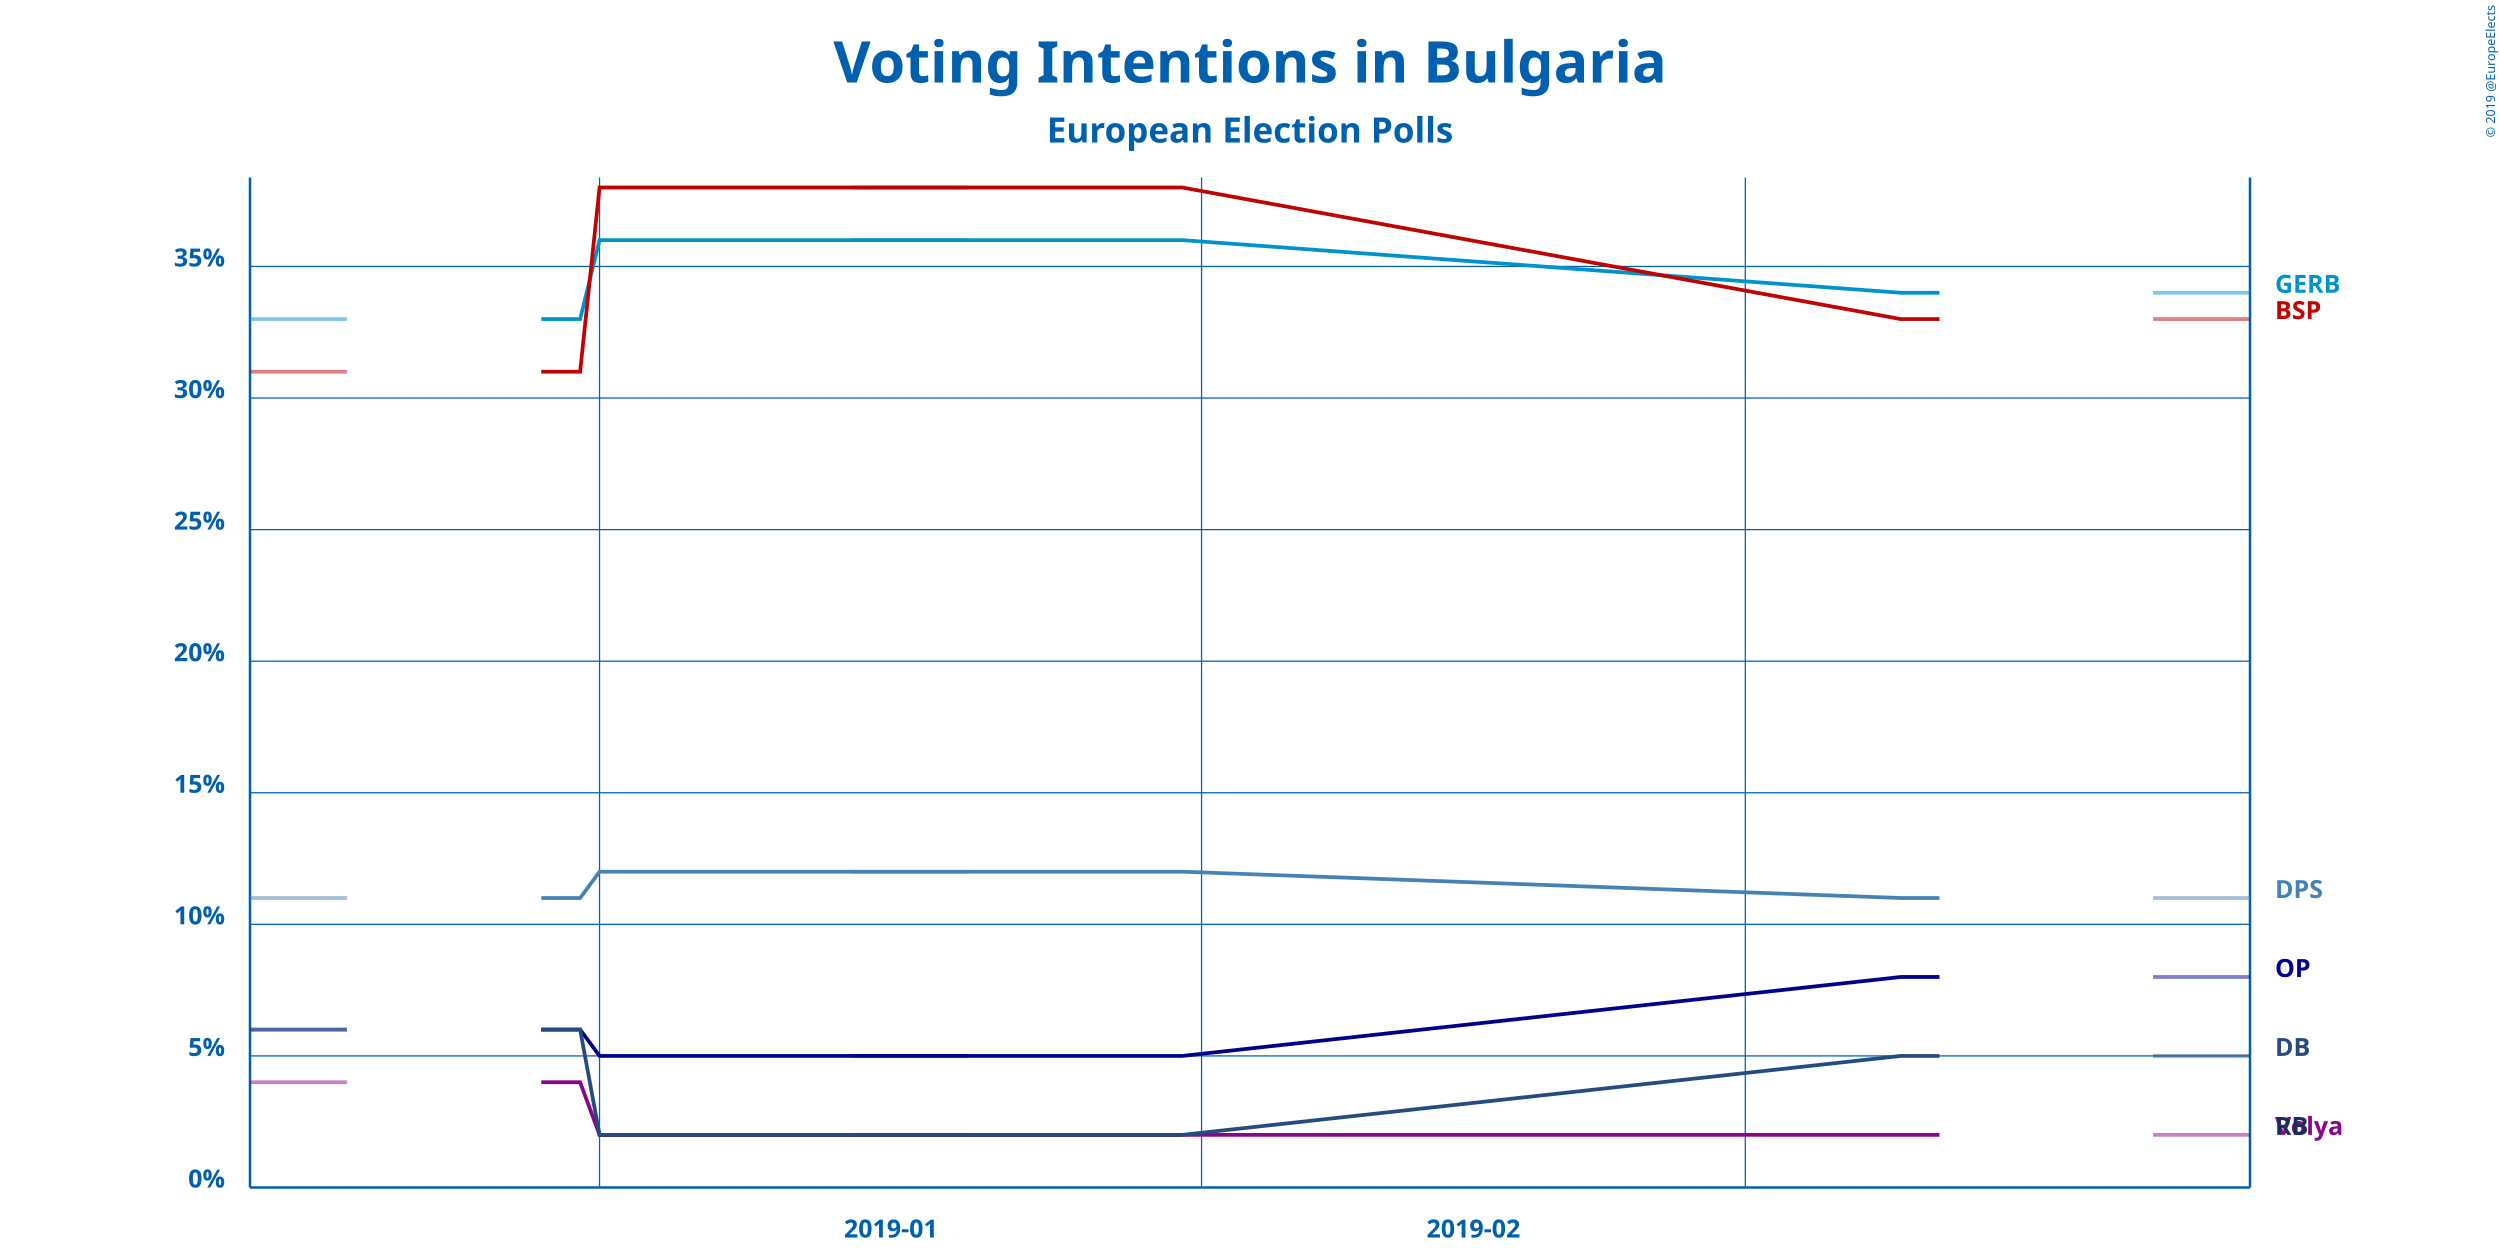
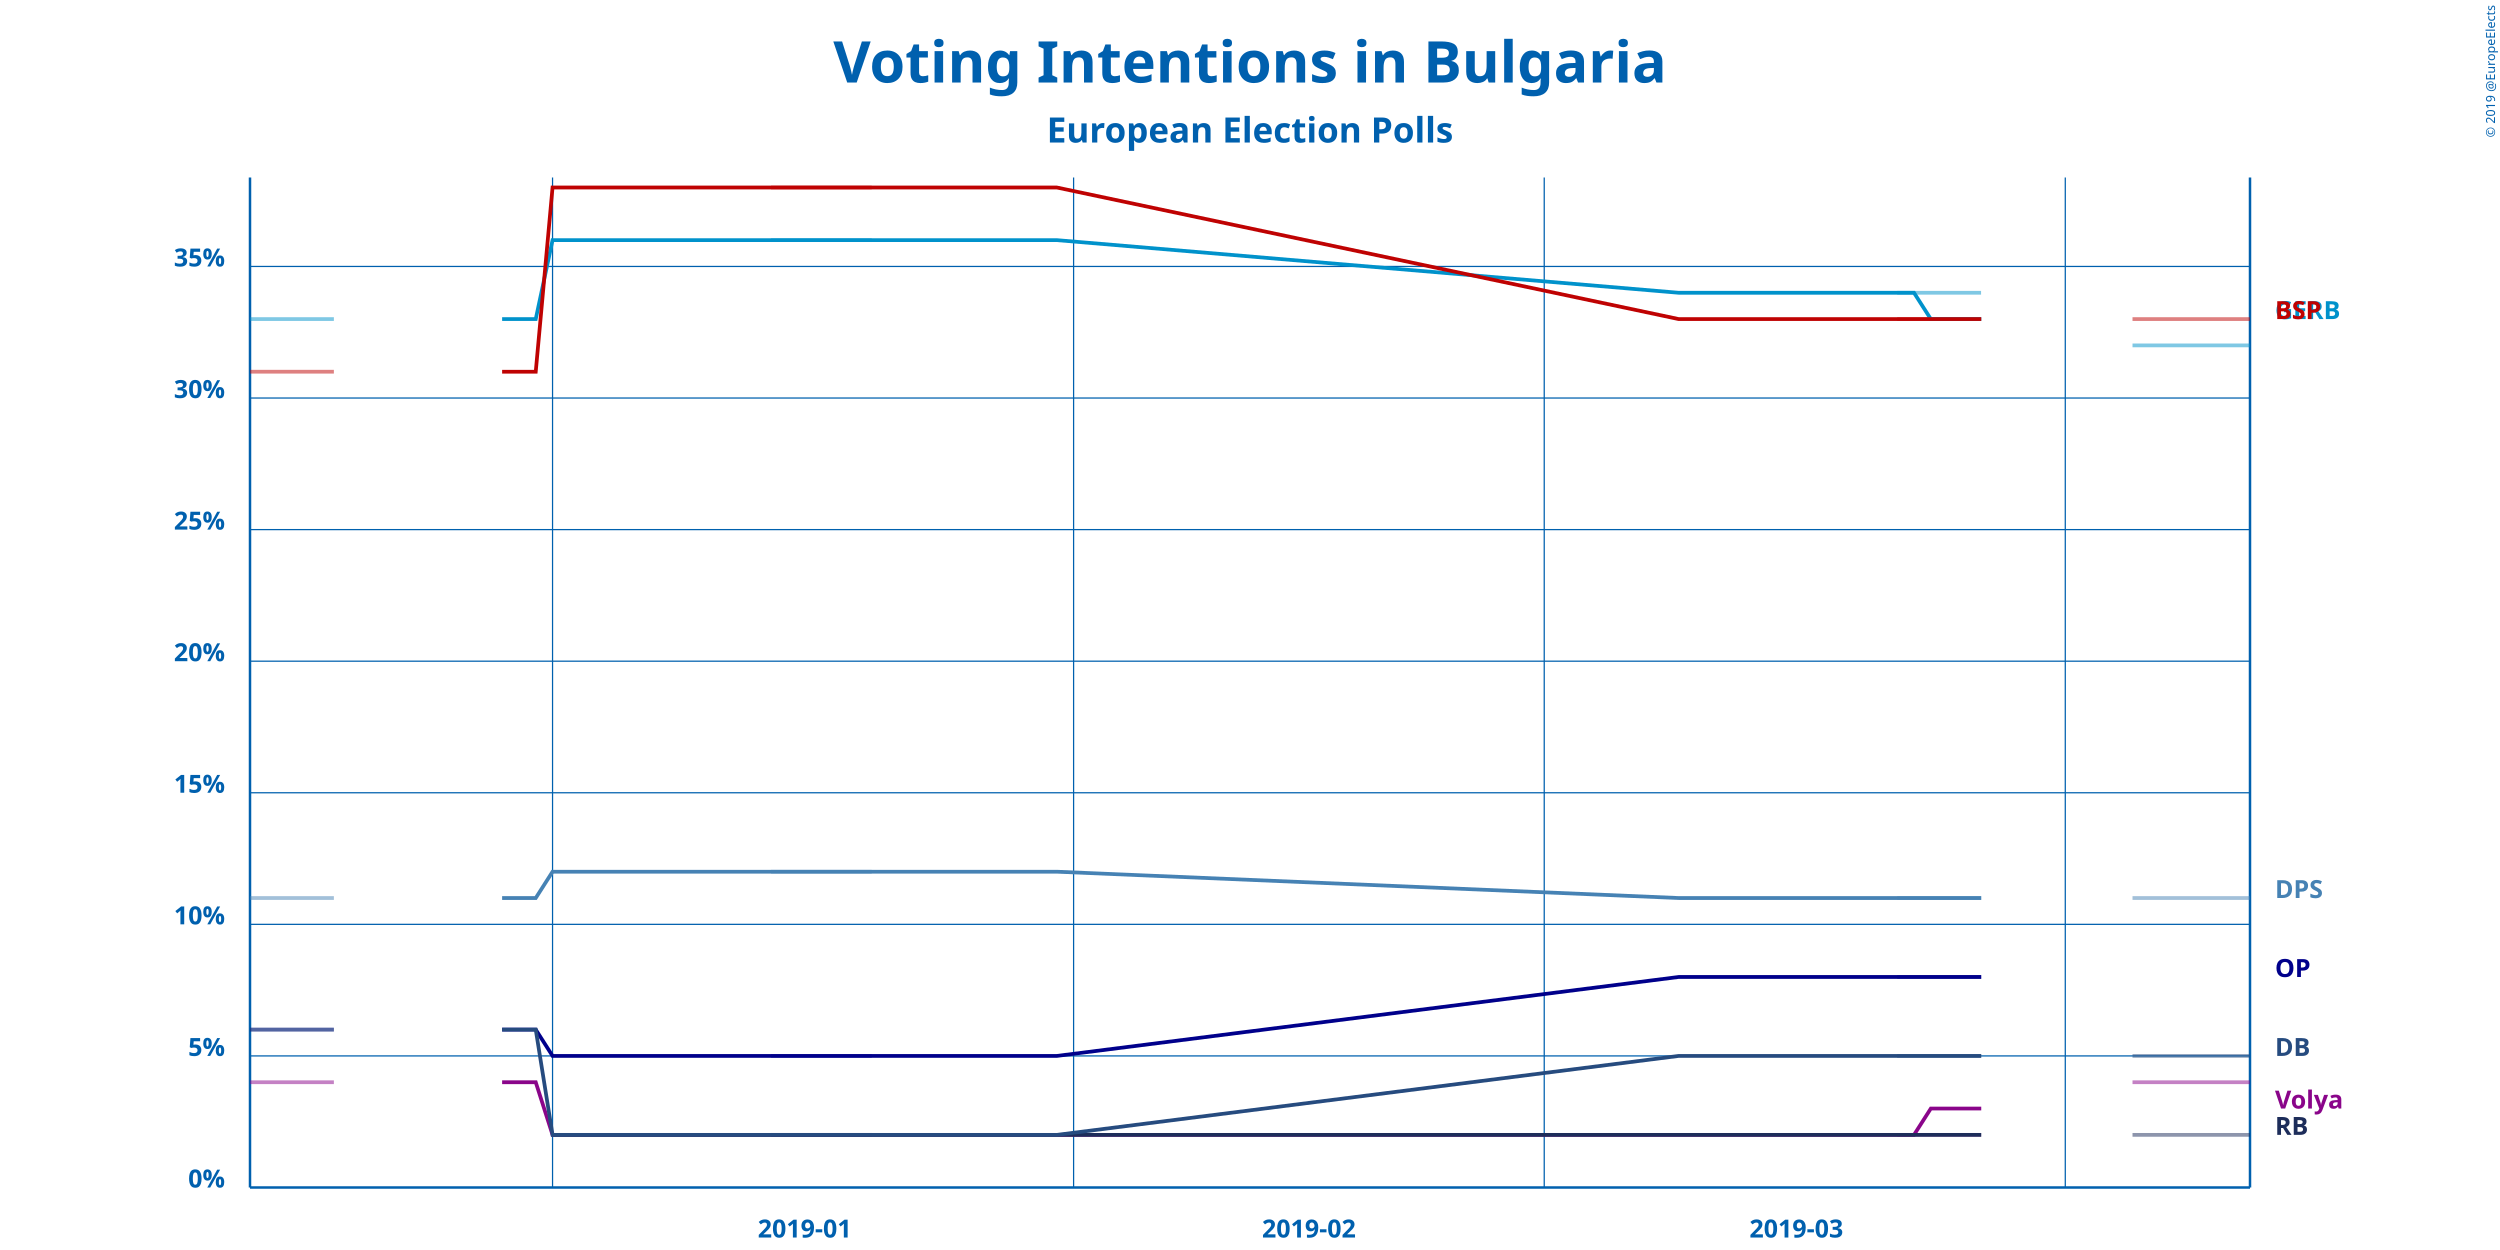
<svg HEIGHT="1000" WIDTH="2000">
  <rect fill="#FFFFFF" height="1000" stroke="none" width="2000" x="0" y="0" />
  <text fill="#0060AE" font-family="'Advent Pro'" font-size="46px" font-style="normal" font-weight="bold" text-align="center" text-anchor="middle" x="1000" y="66">Voting Intentions in Bulgaria</text>
  <text fill="#0060AE" font-family="'Advent Pro'" font-size="28px" font-style="normal" font-weight="bold" text-align="center" text-anchor="middle" x="1000" y="114">European Election Polls</text>
  <text fill="#0060AE" font-family="'Advent Pro'" font-size="10px" font-style="normal" font-weight="normal" text-align="center" text-anchor="end" transform="rotate(270)" x="-4" y="1996">© 2019 @EuropeElects</text>
  <g>
    <g>
      <line stroke="#0060AE" stroke-width="2" x1="200.0" x2="1800.0" y1="950.0" y2="950.0" />
      <text fill="#0060AE" font-family="'Advent Pro'" font-size="20px" font-style="normal" font-weight="bold" text-align="center" text-anchor="end" x="180.0" y="950.0">0%</text>
      <line stroke="#0060AE" stroke-width="2" x1="200.0" x2="200.0" y1="950.0" y2="142.0" />
      <line stroke="#0060AE" stroke-width="2" x1="1800.0" x2="1800.0" y1="950.0" y2="142.0" />
-       <line stroke="#0060AE" stroke-width="1" x1="479.639" x2="479.639" y1="950.0" y2="142.0" />
-       <text fill="#0060AE" font-family="'Advent Pro'" font-size="20px" font-style="normal" font-weight="bold" text-align="center" text-anchor="middle" x="712.671" y="990.0">2019-01</text>
-       <line stroke="#0060AE" stroke-width="1" x1="961.239" x2="961.239" y1="950.0" y2="142.0" />
-       <text fill="#0060AE" font-family="'Advent Pro'" font-size="20px" font-style="normal" font-weight="bold" text-align="center" text-anchor="middle" x="1178.736" y="990.0">2019-02</text>
-       <line stroke="#0060AE" stroke-width="1" x1="1396.233" x2="1396.233" y1="950.0" y2="142.0" />
+       <line stroke="#0060AE" stroke-width="1" x1="442.037" x2="442.037" y1="950.0" y2="142.0" />
+       <text fill="#0060AE" font-family="'Advent Pro'" font-size="20px" font-style="normal" font-weight="bold" text-align="center" text-anchor="middle" x="643.735" y="990.0">2019-01</text>
+       <line stroke="#0060AE" stroke-width="1" x1="858.879" x2="858.879" y1="950.0" y2="142.0" />
+       <text fill="#0060AE" font-family="'Advent Pro'" font-size="20px" font-style="normal" font-weight="bold" text-align="center" text-anchor="middle" x="1047.13" y="990.0">2019-02</text>
+       <line stroke="#0060AE" stroke-width="1" x1="1235.381" x2="1235.381" y1="950.0" y2="142.0" />
+       <text fill="#0060AE" font-family="'Advent Pro'" font-size="20px" font-style="normal" font-weight="bold" text-align="center" text-anchor="middle" x="1437.079" y="990.0">2019-03</text>
+       <line stroke="#0060AE" stroke-width="1" x1="1652.223" x2="1652.223" y1="950.0" y2="142.0" />
      <line stroke="#0060AE" stroke-width="1" x1="200.0" x2="1800.0" y1="844.737" y2="844.737" />
      <text fill="#0060AE" font-family="'Advent Pro'" font-size="20px" font-style="normal" font-weight="bold" text-align="center" text-anchor="end" x="180.0" y="844.737">5%</text>
      <line stroke="#0060AE" stroke-width="1" x1="200.0" x2="1800.0" y1="739.474" y2="739.474" />
      <text fill="#0060AE" font-family="'Advent Pro'" font-size="20px" font-style="normal" font-weight="bold" text-align="center" text-anchor="end" x="180.0" y="739.474">10%</text>
      <line stroke="#0060AE" stroke-width="1" x1="200.0" x2="1800.0" y1="634.211" y2="634.211" />
      <text fill="#0060AE" font-family="'Advent Pro'" font-size="20px" font-style="normal" font-weight="bold" text-align="center" text-anchor="end" x="180.0" y="634.211">15%</text>
      <line stroke="#0060AE" stroke-width="1" x1="200.0" x2="1800.0" y1="528.947" y2="528.947" />
      <text fill="#0060AE" font-family="'Advent Pro'" font-size="20px" font-style="normal" font-weight="bold" text-align="center" text-anchor="end" x="180.0" y="528.947">20%</text>
      <line stroke="#0060AE" stroke-width="1" x1="200.0" x2="1800.0" y1="423.684" y2="423.684" />
      <text fill="#0060AE" font-family="'Advent Pro'" font-size="20px" font-style="normal" font-weight="bold" text-align="center" text-anchor="end" x="180.0" y="423.684">25%</text>
      <line stroke="#0060AE" stroke-width="1" x1="200.0" x2="1800.0" y1="318.421" y2="318.421" />
      <text fill="#0060AE" font-family="'Advent Pro'" font-size="20px" font-style="normal" font-weight="bold" text-align="center" text-anchor="end" x="180.0" y="318.421">30%</text>
      <line stroke="#0060AE" stroke-width="1" x1="200.0" x2="1800.0" y1="213.158" y2="213.158" />
      <text fill="#0060AE" font-family="'Advent Pro'" font-size="20px" font-style="normal" font-weight="bold" text-align="center" text-anchor="end" x="180.0" y="213.158">35%</text>
    </g>
    <g>
-       <line stroke="#0092CB" stroke-opacity="0.5" stroke-width="3" x1="1722.478" x2="1800.0" y1="234.211" y2="234.211" />
-       <line stroke="#BF0202" stroke-opacity="0.5" stroke-width="3" x1="1722.478" x2="1800.0" y1="255.263" y2="255.263" />
-       <line stroke="#00008B" stroke-opacity="0.5" stroke-width="3" x1="1722.478" x2="1800.0" y1="781.579" y2="781.579" />
-       <line stroke="#4682B4" stroke-opacity="0.5" stroke-width="3" x1="1722.478" x2="1800.0" y1="718.421" y2="718.421" />
-       <line stroke="#8A058A" stroke-opacity="0.5" stroke-width="3" x1="1722.478" x2="1800.0" y1="907.895" y2="907.895" />
-       <line stroke="#264B7F" stroke-opacity="0.5" stroke-width="3" x1="1722.478" x2="1800.0" y1="844.737" y2="844.737" />
-       <line stroke="#0092CB" stroke-opacity="0.5" stroke-width="3" x1="681.6" x2="774.658" y1="192.105" y2="192.105" />
-       <line stroke="#BF0202" stroke-opacity="0.5" stroke-width="3" x1="681.6" x2="774.658" y1="150.0" y2="150.0" />
-       <line stroke="#00008B" stroke-opacity="0.5" stroke-width="3" x1="681.6" x2="774.658" y1="844.737" y2="844.737" />
-       <line stroke="#4682B4" stroke-opacity="0.5" stroke-width="3" x1="681.6" x2="774.658" y1="697.368" y2="697.368" />
-       <line stroke="#8A058A" stroke-opacity="0.5" stroke-width="3" x1="681.6" x2="774.658" y1="907.895" y2="907.895" />
-       <line stroke="#1D2D5A" stroke-opacity="0.5" stroke-width="3" x1="681.6" x2="774.658" y1="907.895" y2="907.895" />
-       <line stroke="#264B7F" stroke-opacity="0.5" stroke-width="3" x1="681.6" x2="774.658" y1="907.895" y2="907.895" />
-       <line stroke="#0092CB" stroke-opacity="0.5" stroke-width="3" x1="200.0" x2="277.522" y1="255.263" y2="255.263" />
-       <line stroke="#BF0202" stroke-opacity="0.5" stroke-width="3" x1="200.0" x2="277.522" y1="297.368" y2="297.368" />
-       <line stroke="#00008B" stroke-opacity="0.5" stroke-width="3" x1="200.0" x2="277.522" y1="823.684" y2="823.684" />
-       <line stroke="#4682B4" stroke-opacity="0.5" stroke-width="3" x1="200.0" x2="277.522" y1="718.421" y2="718.421" />
-       <line stroke="#8A058A" stroke-opacity="0.5" stroke-width="3" x1="200.0" x2="277.522" y1="865.789" y2="865.789" />
-       <line stroke="#264B7F" stroke-opacity="0.5" stroke-width="3" x1="200.0" x2="277.522" y1="823.684" y2="823.684" />
+       <line stroke="#0092CB" stroke-opacity="0.5" stroke-width="3" x1="1706.009" x2="1800.0" y1="276.316" y2="276.316" />
+       <line stroke="#BF0202" stroke-opacity="0.5" stroke-width="3" x1="1706.009" x2="1800.0" y1="255.263" y2="255.263" />
+       <line stroke="#4682B4" stroke-opacity="0.5" stroke-width="3" x1="1706.009" x2="1800.0" y1="718.421" y2="718.421" />
+       <line stroke="#8A058A" stroke-opacity="0.5" stroke-width="3" x1="1706.009" x2="1800.0" y1="865.789" y2="865.789" />
+       <line stroke="#1D2D5A" stroke-opacity="0.5" stroke-width="3" x1="1706.009" x2="1800.0" y1="907.895" y2="907.895" />
+       <line stroke="#264B7F" stroke-opacity="0.5" stroke-width="3" x1="1706.009" x2="1800.0" y1="844.737" y2="844.737" />
+       <line stroke="#0092CB" stroke-opacity="0.5" stroke-width="3" x1="1517.758" x2="1584.856" y1="234.211" y2="234.211" />
+       <line stroke="#BF0202" stroke-opacity="0.5" stroke-width="3" x1="1517.758" x2="1584.856" y1="255.263" y2="255.263" />
+       <line stroke="#00008B" stroke-opacity="0.5" stroke-width="3" x1="1517.758" x2="1584.856" y1="781.579" y2="781.579" />
+       <line stroke="#4682B4" stroke-opacity="0.5" stroke-width="3" x1="1517.758" x2="1584.856" y1="718.421" y2="718.421" />
+       <line stroke="#8A058A" stroke-opacity="0.5" stroke-width="3" x1="1517.758" x2="1584.856" y1="907.895" y2="907.895" />
+       <line stroke="#264B7F" stroke-opacity="0.5" stroke-width="3" x1="1517.758" x2="1584.856" y1="844.737" y2="844.737" />
+       <line stroke="#0092CB" stroke-opacity="0.5" stroke-width="3" x1="616.842" x2="697.386" y1="192.105" y2="192.105" />
+       <line stroke="#BF0202" stroke-opacity="0.5" stroke-width="3" x1="616.842" x2="697.386" y1="150.0" y2="150.0" />
+       <line stroke="#00008B" stroke-opacity="0.5" stroke-width="3" x1="616.842" x2="697.386" y1="844.737" y2="844.737" />
+       <line stroke="#4682B4" stroke-opacity="0.5" stroke-width="3" x1="616.842" x2="697.386" y1="697.368" y2="697.368" />
+       <line stroke="#8A058A" stroke-opacity="0.5" stroke-width="3" x1="616.842" x2="697.386" y1="907.895" y2="907.895" />
+       <line stroke="#1D2D5A" stroke-opacity="0.5" stroke-width="3" x1="616.842" x2="697.386" y1="907.895" y2="907.895" />
+       <line stroke="#264B7F" stroke-opacity="0.5" stroke-width="3" x1="616.842" x2="697.386" y1="907.895" y2="907.895" />
+       <line stroke="#0092CB" stroke-opacity="0.5" stroke-width="3" x1="200.0" x2="267.098" y1="255.263" y2="255.263" />
+       <line stroke="#BF0202" stroke-opacity="0.5" stroke-width="3" x1="200.0" x2="267.098" y1="297.368" y2="297.368" />
+       <line stroke="#00008B" stroke-opacity="0.5" stroke-width="3" x1="200.0" x2="267.098" y1="823.684" y2="823.684" />
+       <line stroke="#4682B4" stroke-opacity="0.5" stroke-width="3" x1="200.0" x2="267.098" y1="718.421" y2="718.421" />
+       <line stroke="#8A058A" stroke-opacity="0.5" stroke-width="3" x1="200.0" x2="267.098" y1="865.789" y2="865.789" />
+       <line stroke="#264B7F" stroke-opacity="0.5" stroke-width="3" x1="200.0" x2="267.098" y1="823.684" y2="823.684" />
    </g>
    <g>
-       <polyline fill="none" points="433.032,255.263 448.568,255.263 464.103,255.263 479.639,192.105 495.174,192.105 510.71,192.105 526.245,192.105 541.781,192.105 557.316,192.105 572.852,192.105 588.387,192.105 603.923,192.105 619.458,192.105 634.994,192.105 650.529,192.105 666.065,192.105 681.6,192.105 697.136,192.105 712.671,192.105 728.207,192.105 743.742,192.105 759.278,192.105 774.813,192.105 790.349,192.105 805.884,192.105 821.42,192.105 836.955,192.105 852.491,192.105 868.026,192.105 883.562,192.105 899.097,192.105 914.632,192.105 930.168,192.105 945.703,192.105                                     1520.517,234.211 1536.052,234.211 1551.588,234.211" stroke="#0092CB" stroke-width="3" />
-       <text fill="#0092CB" font-family="'Advent Pro'" font-size="20px" font-style="normal" font-weight="bold" text-align="center" text-anchor="start" x="1820.0" y="234.211">GERB</text>
-       <polyline fill="none" points="433.032,297.368 448.568,297.368 464.103,297.368 479.639,150.0 495.174,150.0 510.71,150.0 526.245,150.0 541.781,150.0 557.316,150.0 572.852,150.0 588.387,150.0 603.923,150.0 619.458,150.0 634.994,150.0 650.529,150.0 666.065,150.0 681.6,150.0 697.136,150.0 712.671,150.0 728.207,150.0 743.742,150.0 759.278,150.0 774.813,150.0 790.349,150.0 805.884,150.0 821.42,150.0 836.955,150.0 852.491,150.0 868.026,150.0 883.562,150.0 899.097,150.0 914.632,150.0 930.168,150.0 945.703,150.0                                     1520.517,255.263 1536.052,255.263 1551.588,255.263" stroke="#BF0202" stroke-width="3" />
+       <polyline fill="none" points="401.698,255.263 415.144,255.263 428.591,255.263 442.037,192.105 455.484,192.105 468.93,192.105 482.377,192.105 495.823,192.105 509.27,192.105 522.716,192.105 536.163,192.105 549.609,192.105 563.056,192.105 576.502,192.105 589.949,192.105 603.395,192.105 616.842,192.105 630.288,192.105 643.735,192.105 657.181,192.105 670.628,192.105 684.074,192.105 697.521,192.105 710.967,192.105 724.414,192.105 737.86,192.105 751.307,192.105 764.753,192.105 778.2,192.105 791.646,192.105 805.093,192.105 818.539,192.105 831.986,192.105 845.432,192.105                                     1342.953,234.211 1356.4,234.211 1369.846,234.211 1383.293,234.211 1396.739,234.211 1410.186,234.211 1423.632,234.211 1437.079,234.211 1450.525,234.211 1463.972,234.211 1477.418,234.211 1490.865,234.211 1504.311,234.211 1517.758,234.211 1531.204,234.211 1544.651,255.263 1558.097,255.263 1571.544,255.263 1584.99,255.263" stroke="#0092CB" stroke-width="3" />
+       <text fill="#0092CB" font-family="'Advent Pro'" font-size="20px" font-style="normal" font-weight="bold" text-align="center" text-anchor="start" x="1820.0" y="255.263">GERB</text>
+       <polyline fill="none" points="401.698,297.368 415.144,297.368 428.591,297.368 442.037,150.0 455.484,150.0 468.93,150.0 482.377,150.0 495.823,150.0 509.27,150.0 522.716,150.0 536.163,150.0 549.609,150.0 563.056,150.0 576.502,150.0 589.949,150.0 603.395,150.0 616.842,150.0 630.288,150.0 643.735,150.0 657.181,150.0 670.628,150.0 684.074,150.0 697.521,150.0 710.967,150.0 724.414,150.0 737.86,150.0 751.307,150.0 764.753,150.0 778.2,150.0 791.646,150.0 805.093,150.0 818.539,150.0 831.986,150.0 845.432,150.0                                     1342.953,255.263 1356.4,255.263 1369.846,255.263 1383.293,255.263 1396.739,255.263 1410.186,255.263 1423.632,255.263 1437.079,255.263 1450.525,255.263 1463.972,255.263 1477.418,255.263 1490.865,255.263 1504.311,255.263 1517.758,255.263 1531.204,255.263 1544.651,255.263 1558.097,255.263 1571.544,255.263 1584.99,255.263" stroke="#BF0202" stroke-width="3" />
      <text fill="#BF0202" font-family="'Advent Pro'" font-size="20px" font-style="normal" font-weight="bold" text-align="center" text-anchor="start" x="1820.0" y="255.263">BSP</text>
-       <polyline fill="none" points="433.032,823.684 448.568,823.684 464.103,823.684 479.639,844.737 495.174,844.737 510.71,844.737 526.245,844.737 541.781,844.737 557.316,844.737 572.852,844.737 588.387,844.737 603.923,844.737 619.458,844.737 634.994,844.737 650.529,844.737 666.065,844.737 681.6,844.737 697.136,844.737 712.671,844.737 728.207,844.737 743.742,844.737 759.278,844.737 774.813,844.737 790.349,844.737 805.884,844.737 821.42,844.737 836.955,844.737 852.491,844.737 868.026,844.737 883.562,844.737 899.097,844.737 914.632,844.737 930.168,844.737 945.703,844.737                                     1520.517,781.579 1536.052,781.579 1551.588,781.579" stroke="#00008B" stroke-width="3" />
+       <polyline fill="none" points="401.698,823.684 415.144,823.684 428.591,823.684 442.037,844.737 455.484,844.737 468.93,844.737 482.377,844.737 495.823,844.737 509.27,844.737 522.716,844.737 536.163,844.737 549.609,844.737 563.056,844.737 576.502,844.737 589.949,844.737 603.395,844.737 616.842,844.737 630.288,844.737 643.735,844.737 657.181,844.737 670.628,844.737 684.074,844.737 697.521,844.737 710.967,844.737 724.414,844.737 737.86,844.737 751.307,844.737 764.753,844.737 778.2,844.737 791.646,844.737 805.093,844.737 818.539,844.737 831.986,844.737 845.432,844.737                                     1342.953,781.579 1356.4,781.579 1369.846,781.579 1383.293,781.579 1396.739,781.579 1410.186,781.579 1423.632,781.579 1437.079,781.579 1450.525,781.579 1463.972,781.579 1477.418,781.579 1490.865,781.579 1504.311,781.579 1517.758,781.579 1531.204,781.579 1544.651,781.579 1558.097,781.579 1571.544,781.579 1584.99,781.579" stroke="#00008B" stroke-width="3" />
      <text fill="#00008B" font-family="'Advent Pro'" font-size="20px" font-style="normal" font-weight="bold" text-align="center" text-anchor="start" x="1820.0" y="781.579">OP</text>
-       <polyline fill="none" points="433.032,718.421 448.568,718.421 464.103,718.421 479.639,697.368 495.174,697.368 510.71,697.368 526.245,697.368 541.781,697.368 557.316,697.368 572.852,697.368 588.387,697.368 603.923,697.368 619.458,697.368 634.994,697.368 650.529,697.368 666.065,697.368 681.6,697.368 697.136,697.368 712.671,697.368 728.207,697.368 743.742,697.368 759.278,697.368 774.813,697.368 790.349,697.368 805.884,697.368 821.42,697.368 836.955,697.368 852.491,697.368 868.026,697.368 883.562,697.368 899.097,697.368 914.632,697.368 930.168,697.368 945.703,697.368                                     1520.517,718.421 1536.052,718.421 1551.588,718.421" stroke="#4682B4" stroke-width="3" />
+       <polyline fill="none" points="401.698,718.421 415.144,718.421 428.591,718.421 442.037,697.368 455.484,697.368 468.93,697.368 482.377,697.368 495.823,697.368 509.27,697.368 522.716,697.368 536.163,697.368 549.609,697.368 563.056,697.368 576.502,697.368 589.949,697.368 603.395,697.368 616.842,697.368 630.288,697.368 643.735,697.368 657.181,697.368 670.628,697.368 684.074,697.368 697.521,697.368 710.967,697.368 724.414,697.368 737.86,697.368 751.307,697.368 764.753,697.368 778.2,697.368 791.646,697.368 805.093,697.368 818.539,697.368 831.986,697.368 845.432,697.368                                     1342.953,718.421 1356.4,718.421 1369.846,718.421 1383.293,718.421 1396.739,718.421 1410.186,718.421 1423.632,718.421 1437.079,718.421 1450.525,718.421 1463.972,718.421 1477.418,718.421 1490.865,718.421 1504.311,718.421 1517.758,718.421 1531.204,718.421 1544.651,718.421 1558.097,718.421 1571.544,718.421 1584.99,718.421" stroke="#4682B4" stroke-width="3" />
      <text fill="#4682B4" font-family="'Advent Pro'" font-size="20px" font-style="normal" font-weight="bold" text-align="center" text-anchor="start" x="1820.0" y="718.421">DPS</text>
-       <polyline fill="none" points="433.032,865.789 448.568,865.789 464.103,865.789 479.639,907.895 495.174,907.895 510.71,907.895 526.245,907.895 541.781,907.895 557.316,907.895 572.852,907.895 588.387,907.895 603.923,907.895 619.458,907.895 634.994,907.895 650.529,907.895 666.065,907.895 681.6,907.895 697.136,907.895 712.671,907.895 728.207,907.895 743.742,907.895 759.278,907.895 774.813,907.895 790.349,907.895 805.884,907.895 821.42,907.895 836.955,907.895 852.491,907.895 868.026,907.895 883.562,907.895 899.097,907.895 914.632,907.895 930.168,907.895 945.703,907.895                                     1520.517,907.895 1536.052,907.895 1551.588,907.895" stroke="#8A058A" stroke-width="3" />
-       <text fill="#8A058A" font-family="'Advent Pro'" font-size="20px" font-style="normal" font-weight="bold" text-align="center" text-anchor="start" x="1820.0" y="907.895">Volya</text>
-       <polyline fill="none" points="   479.639,907.895 495.174,907.895 510.71,907.895 526.245,907.895 541.781,907.895 557.316,907.895 572.852,907.895 588.387,907.895 603.923,907.895 619.458,907.895 634.994,907.895 650.529,907.895 666.065,907.895 681.6,907.895 697.136,907.895 712.671,907.895 728.207,907.895 743.742,907.895 759.278,907.895 774.813,907.895 790.349,907.895 805.884,907.895 821.42,907.895 836.955,907.895 852.491,907.895 868.026,907.895 883.562,907.895 899.097,907.895 914.632,907.895 930.168,907.895 945.703,907.895" stroke="#1D2D5A" stroke-width="3" />
+       <polyline fill="none" points="401.698,865.789 415.144,865.789 428.591,865.789 442.037,907.895 455.484,907.895 468.93,907.895 482.377,907.895 495.823,907.895 509.27,907.895 522.716,907.895 536.163,907.895 549.609,907.895 563.056,907.895 576.502,907.895 589.949,907.895 603.395,907.895 616.842,907.895 630.288,907.895 643.735,907.895 657.181,907.895 670.628,907.895 684.074,907.895 697.521,907.895 710.967,907.895 724.414,907.895 737.86,907.895 751.307,907.895 764.753,907.895 778.2,907.895 791.646,907.895 805.093,907.895 818.539,907.895 831.986,907.895 845.432,907.895                                     1342.953,907.895 1356.4,907.895 1369.846,907.895 1383.293,907.895 1396.739,907.895 1410.186,907.895 1423.632,907.895 1437.079,907.895 1450.525,907.895 1463.972,907.895 1477.418,907.895 1490.865,907.895 1504.311,907.895 1517.758,907.895 1531.204,907.895 1544.651,886.842 1558.097,886.842 1571.544,886.842 1584.99,886.842" stroke="#8A058A" stroke-width="3" />
+       <text fill="#8A058A" font-family="'Advent Pro'" font-size="20px" font-style="normal" font-weight="bold" text-align="center" text-anchor="start" x="1820.0" y="886.842">Volya</text>
+       <polyline fill="none" points="   442.037,907.895 455.484,907.895 468.93,907.895 482.377,907.895 495.823,907.895 509.27,907.895 522.716,907.895 536.163,907.895 549.609,907.895 563.056,907.895 576.502,907.895 589.949,907.895 603.395,907.895 616.842,907.895 630.288,907.895 643.735,907.895 657.181,907.895 670.628,907.895 684.074,907.895 697.521,907.895 710.967,907.895 724.414,907.895 737.86,907.895 751.307,907.895 764.753,907.895 778.2,907.895 791.646,907.895 805.093,907.895 818.539,907.895 831.986,907.895 845.432,907.895                                                    1544.651,907.895 1558.097,907.895 1571.544,907.895 1584.99,907.895" stroke="#1D2D5A" stroke-width="3" />
      <text fill="#1D2D5A" font-family="'Advent Pro'" font-size="20px" font-style="normal" font-weight="bold" text-align="center" text-anchor="start" x="1820.0" y="907.895">RB</text>
-       <polyline fill="none" points="433.032,823.684 448.568,823.684 464.103,823.684 479.639,907.895 495.174,907.895 510.71,907.895 526.245,907.895 541.781,907.895 557.316,907.895 572.852,907.895 588.387,907.895 603.923,907.895 619.458,907.895 634.994,907.895 650.529,907.895 666.065,907.895 681.6,907.895 697.136,907.895 712.671,907.895 728.207,907.895 743.742,907.895 759.278,907.895 774.813,907.895 790.349,907.895 805.884,907.895 821.42,907.895 836.955,907.895 852.491,907.895 868.026,907.895 883.562,907.895 899.097,907.895 914.632,907.895 930.168,907.895 945.703,907.895                                     1520.517,844.737 1536.052,844.737 1551.588,844.737" stroke="#264B7F" stroke-width="3" />
+       <polyline fill="none" points="401.698,823.684 415.144,823.684 428.591,823.684 442.037,907.895 455.484,907.895 468.93,907.895 482.377,907.895 495.823,907.895 509.27,907.895 522.716,907.895 536.163,907.895 549.609,907.895 563.056,907.895 576.502,907.895 589.949,907.895 603.395,907.895 616.842,907.895 630.288,907.895 643.735,907.895 657.181,907.895 670.628,907.895 684.074,907.895 697.521,907.895 710.967,907.895 724.414,907.895 737.86,907.895 751.307,907.895 764.753,907.895 778.2,907.895 791.646,907.895 805.093,907.895 818.539,907.895 831.986,907.895 845.432,907.895                                     1342.953,844.737 1356.4,844.737 1369.846,844.737 1383.293,844.737 1396.739,844.737 1410.186,844.737 1423.632,844.737 1437.079,844.737 1450.525,844.737 1463.972,844.737 1477.418,844.737 1490.865,844.737 1504.311,844.737 1517.758,844.737 1531.204,844.737 1544.651,844.737 1558.097,844.737 1571.544,844.737 1584.99,844.737" stroke="#264B7F" stroke-width="3" />
      <text fill="#264B7F" font-family="'Advent Pro'" font-size="20px" font-style="normal" font-weight="bold" text-align="center" text-anchor="start" x="1820.0" y="844.737">DB</text>
    </g>
  </g>
</svg>
